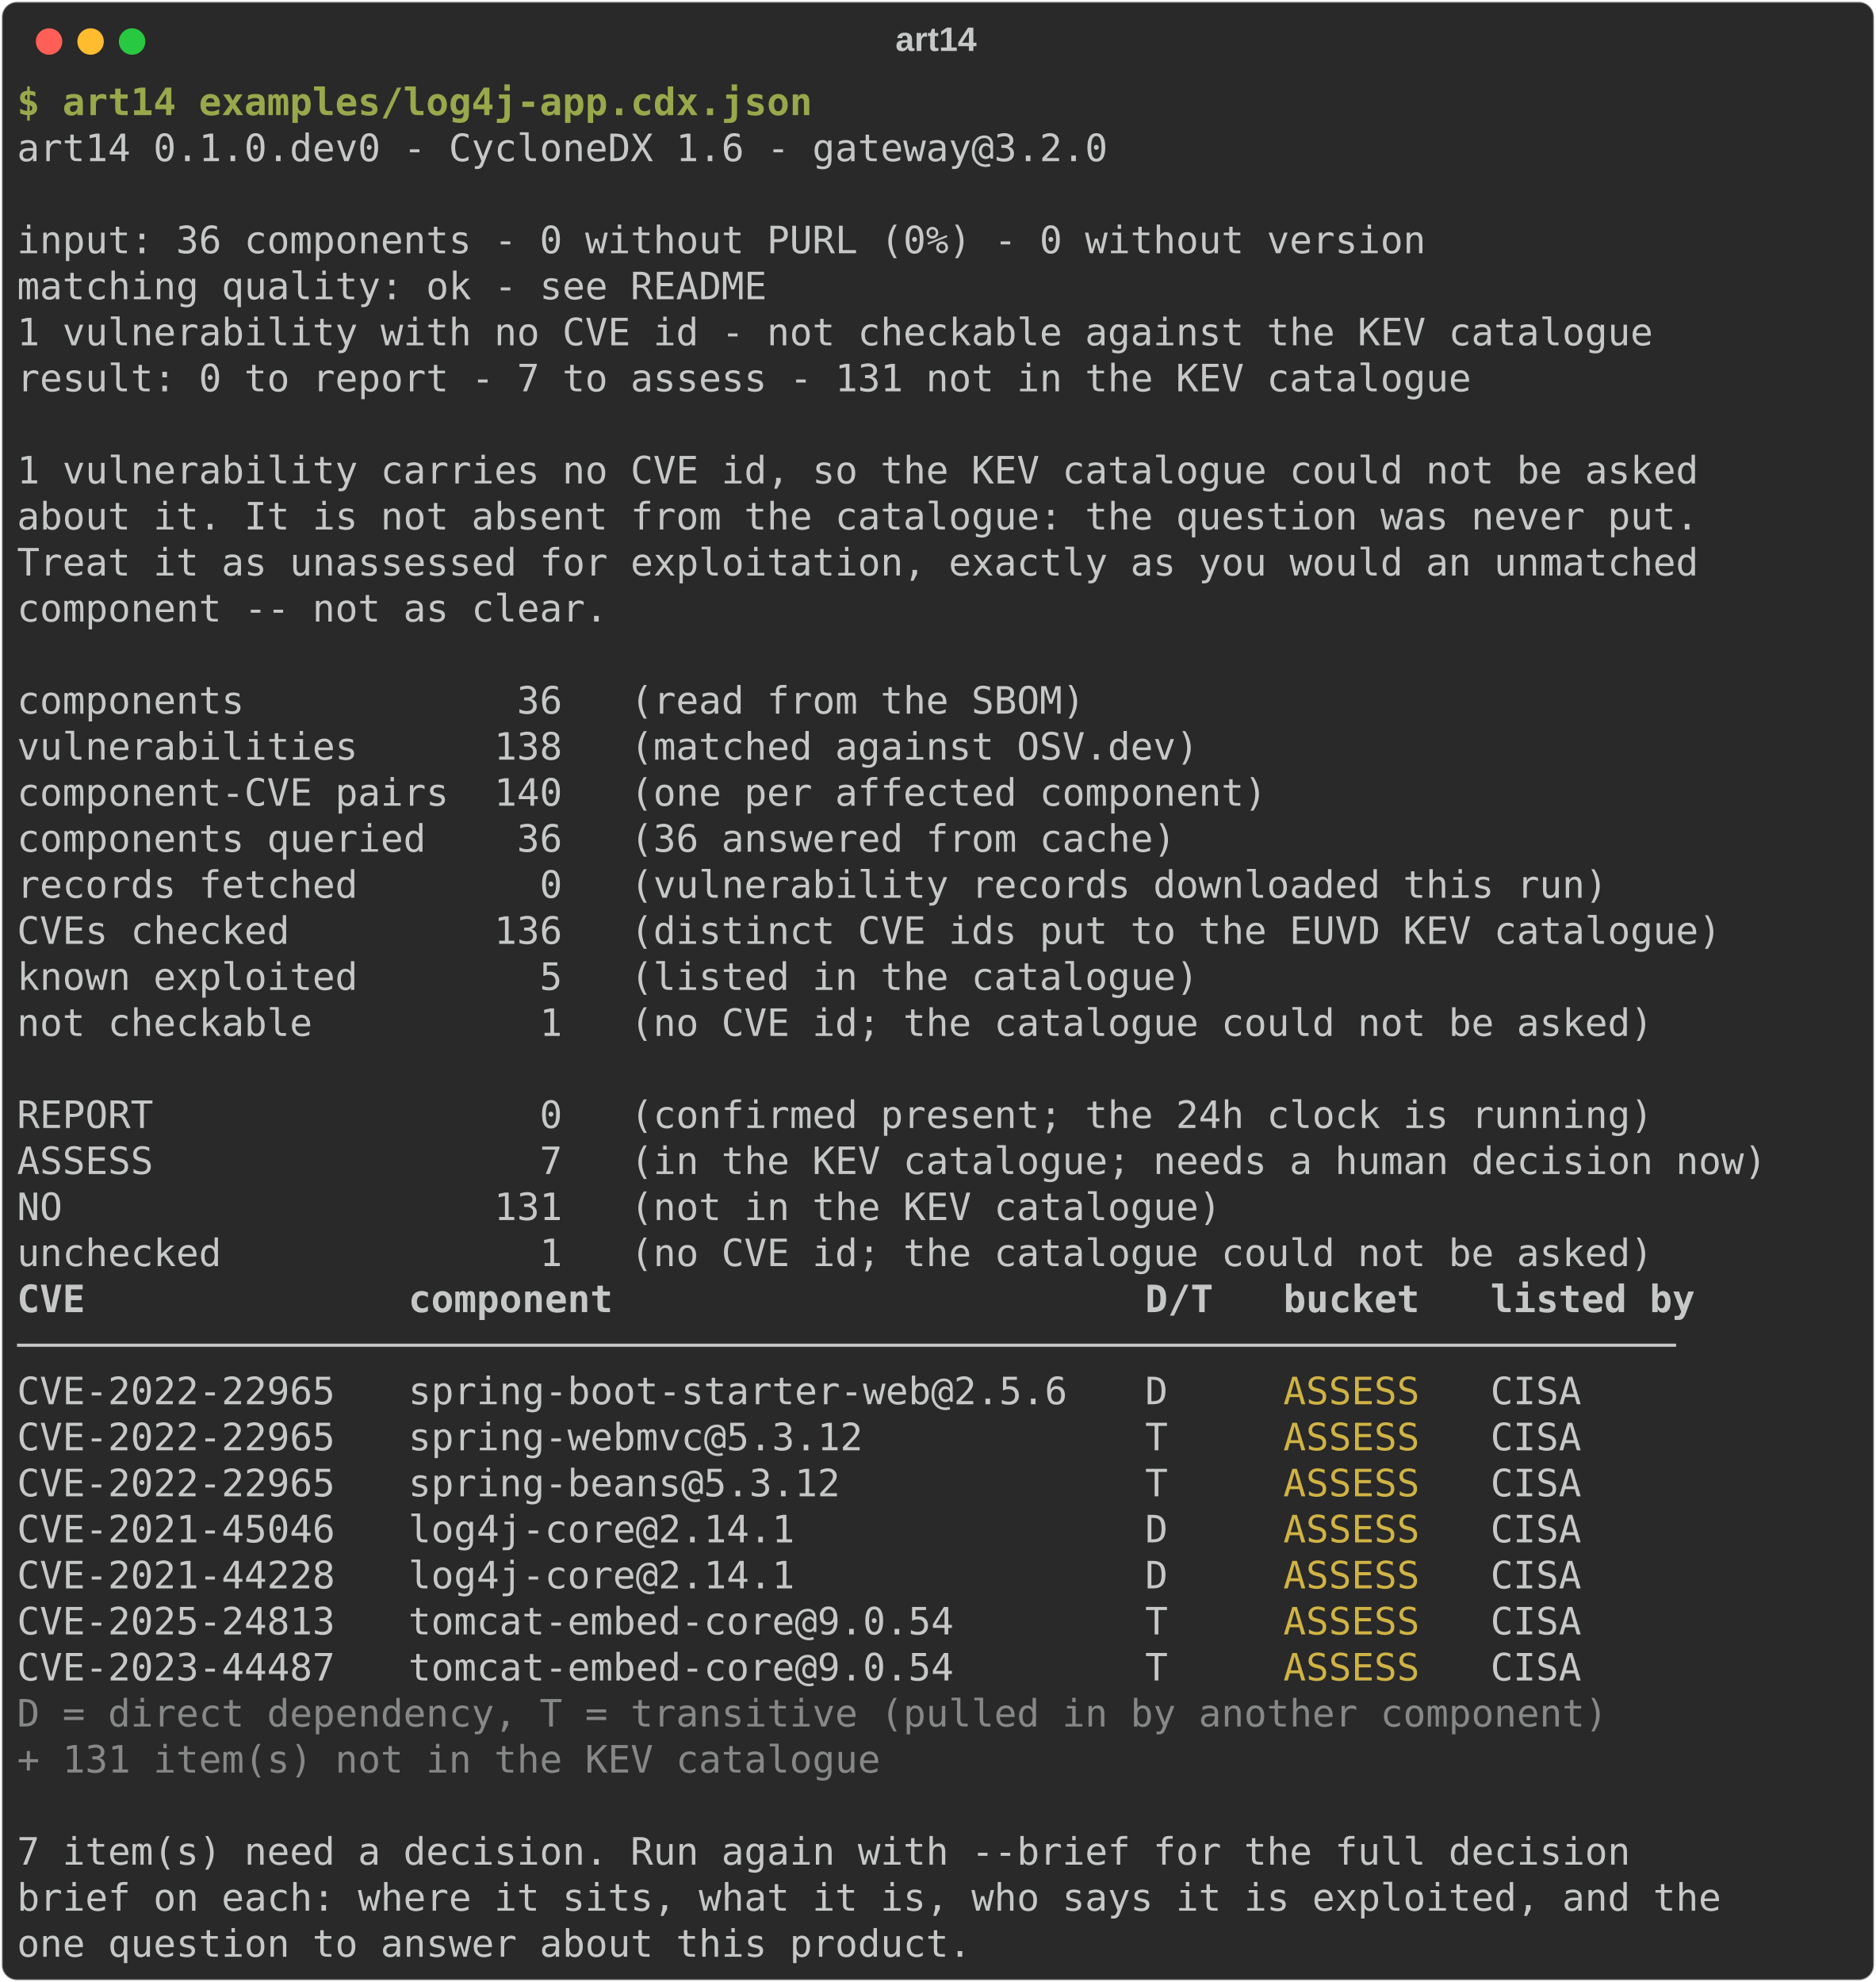
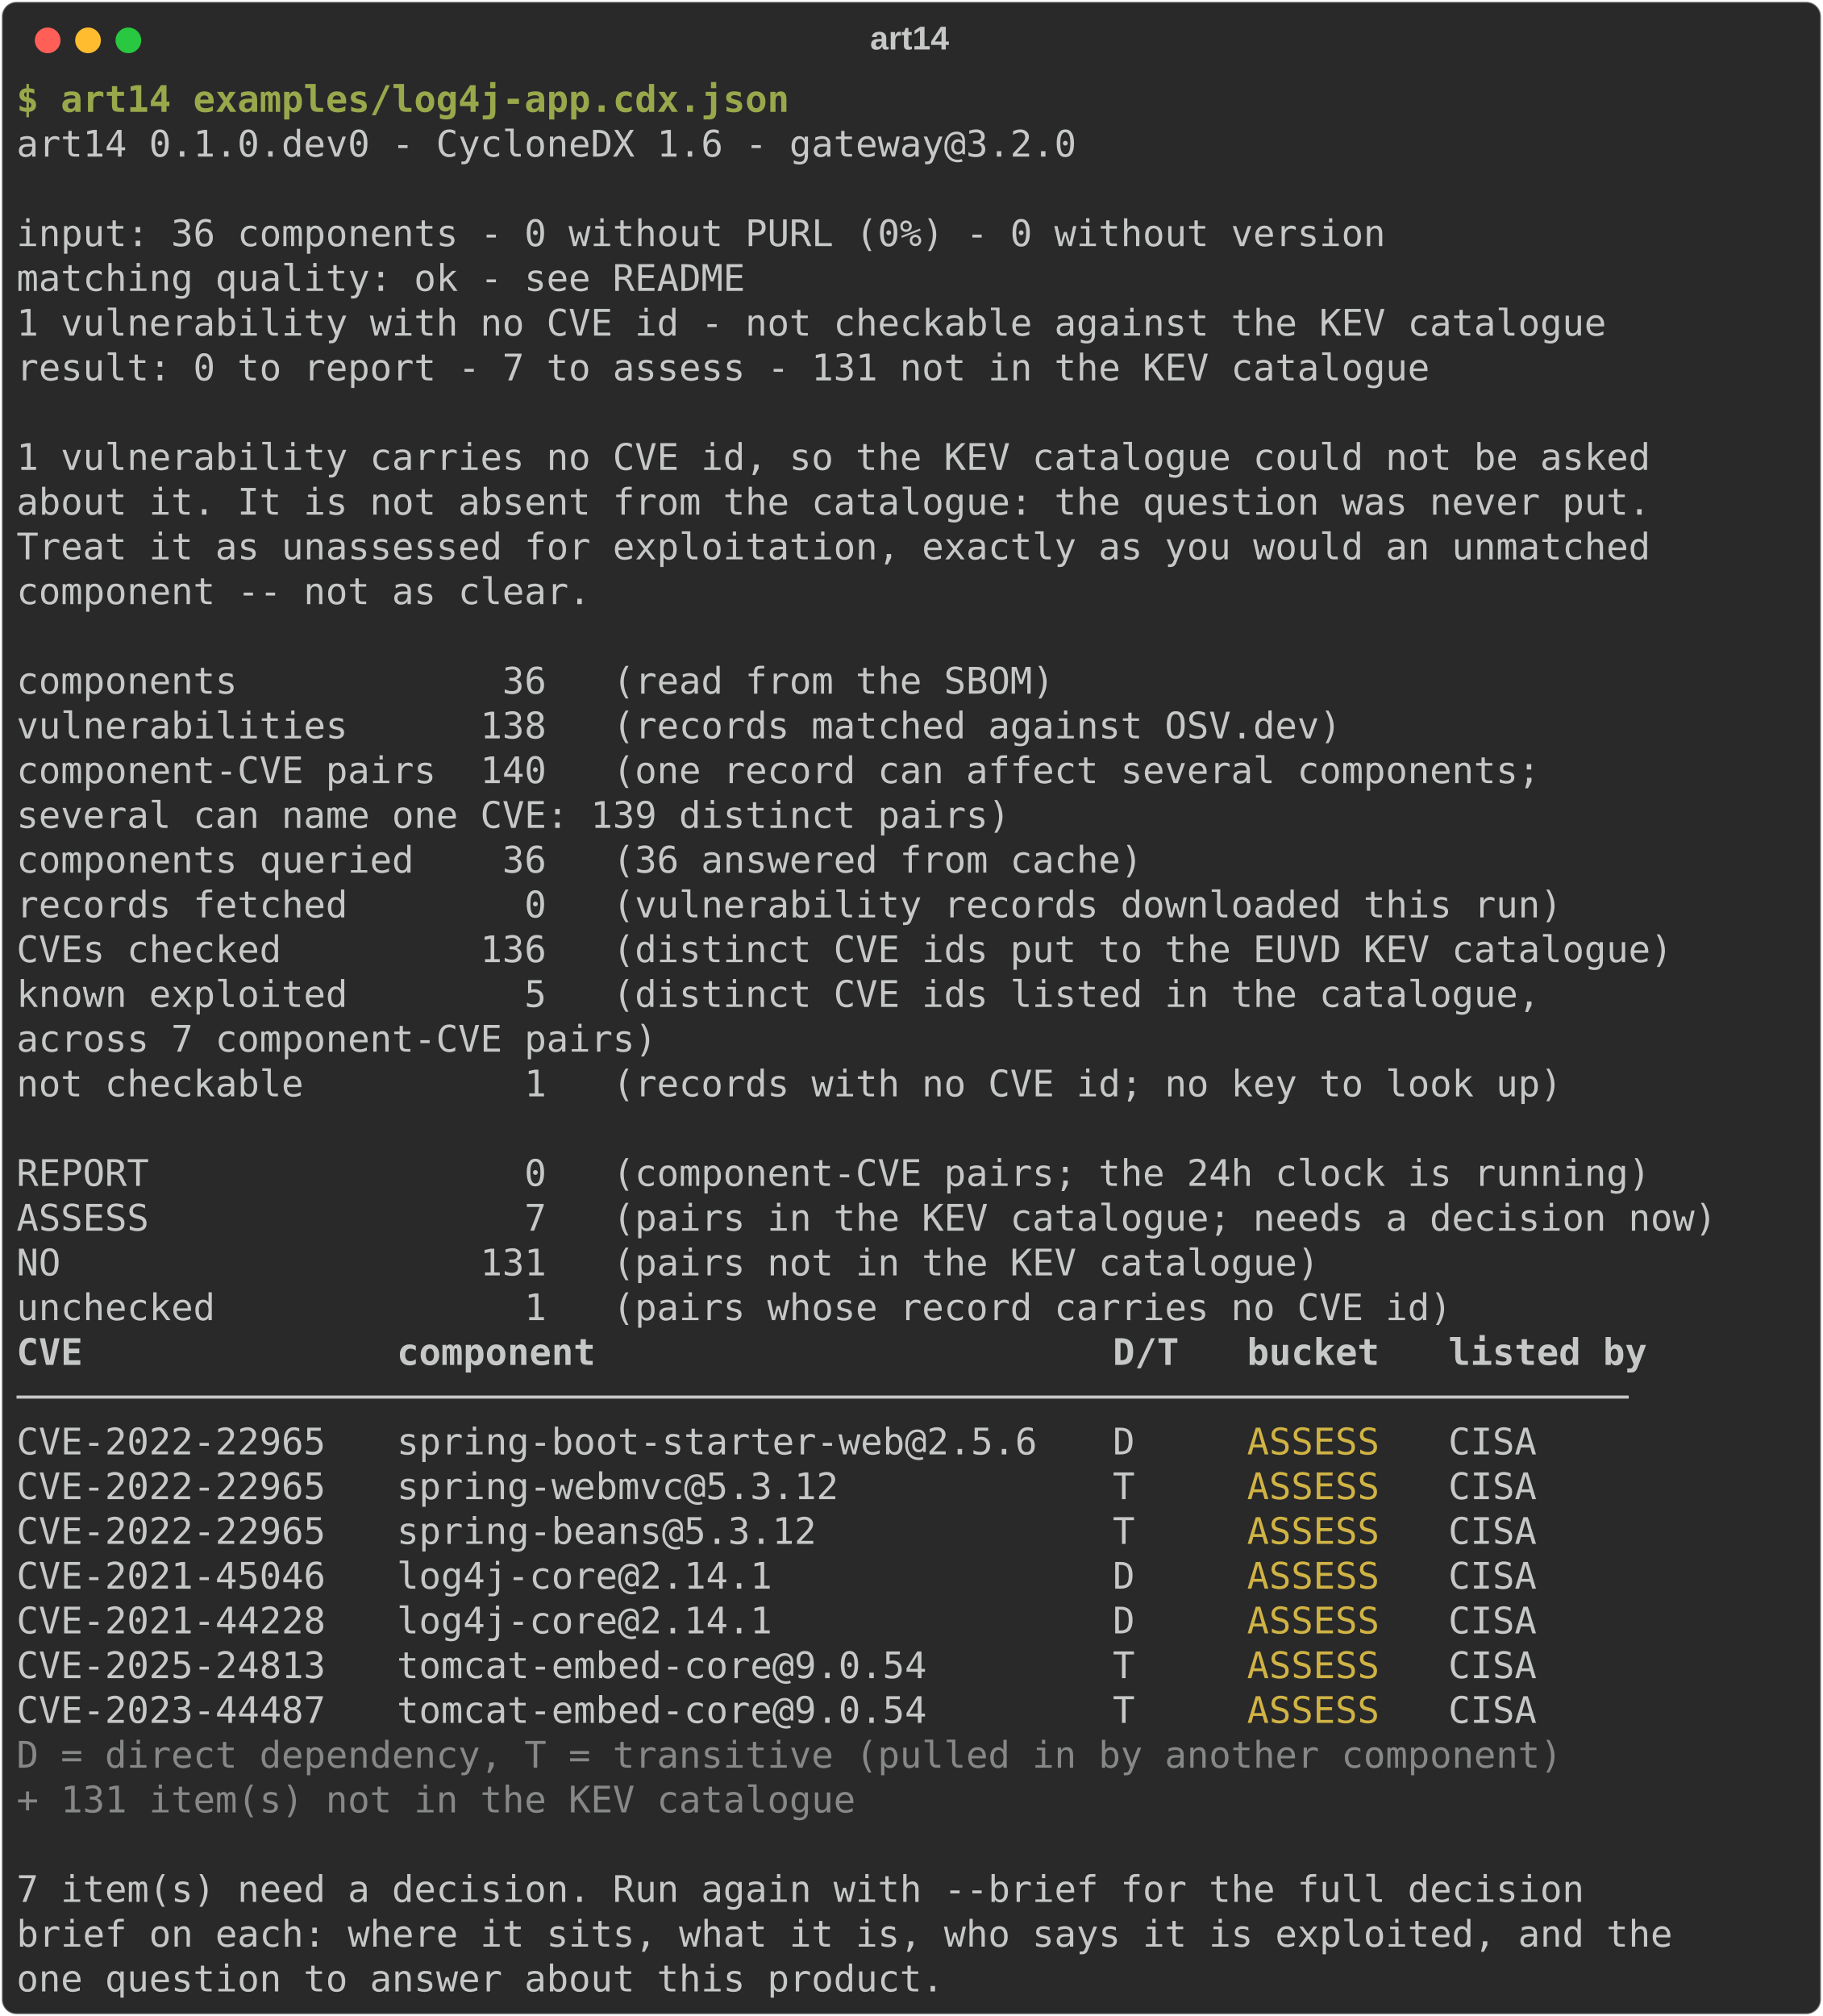
- <svg xmlns="http://www.w3.org/2000/svg" class="rich-terminal" viewBox="0 0 994 1050.4">
+ <svg xmlns="http://www.w3.org/2000/svg" class="rich-terminal" viewBox="0 0 994 1099.2">
  <style>
-     .terminal-2575763287-matrix {
+     .terminal-4343201-matrix {
        font-family: "Cascadia Mono", "DejaVu Sans Mono", "Liberation Mono", Menlo, Consolas, monospace;
        font-size: 20px;
        line-height: 24.4px;
    }

-     .terminal-2575763287-title {
+     .terminal-4343201-title {
        font-size: 18px;
        font-weight: bold;
        font-family: arial;
    }

-     .terminal-2575763287-r1 { fill: #98a84b;font-weight: bold }
- .terminal-2575763287-r2 { fill: #c5c8c6 }
- .terminal-2575763287-r3 { fill: #c5c8c6;font-weight: bold }
- .terminal-2575763287-r4 { fill: #d0b344 }
- .terminal-2575763287-r5 { fill: #868887 }
+     .terminal-4343201-r1 { fill: #98a84b;font-weight: bold }
+ .terminal-4343201-r2 { fill: #c5c8c6 }
+ .terminal-4343201-r3 { fill: #c5c8c6;font-weight: bold }
+ .terminal-4343201-r4 { fill: #d0b344 }
+ .terminal-4343201-r5 { fill: #868887 }
    </style>
  <defs>
-     <clipPath id="terminal-2575763287-clip-terminal">
-       <rect x="0" y="0" width="975.0" height="999.4" />
-     </clipPath>
-     <clipPath id="terminal-2575763287-line-0">
+     <clipPath id="terminal-4343201-clip-terminal">
+       <rect x="0" y="0" width="975.0" height="1048.2" />
+     </clipPath>
+     <clipPath id="terminal-4343201-line-0">
      <rect x="0" y="1.5" width="976" height="24.65" />
    </clipPath>
-     <clipPath id="terminal-2575763287-line-1">
+     <clipPath id="terminal-4343201-line-1">
      <rect x="0" y="25.9" width="976" height="24.65" />
    </clipPath>
-     <clipPath id="terminal-2575763287-line-2">
+     <clipPath id="terminal-4343201-line-2">
      <rect x="0" y="50.3" width="976" height="24.65" />
    </clipPath>
-     <clipPath id="terminal-2575763287-line-3">
+     <clipPath id="terminal-4343201-line-3">
      <rect x="0" y="74.7" width="976" height="24.65" />
    </clipPath>
-     <clipPath id="terminal-2575763287-line-4">
+     <clipPath id="terminal-4343201-line-4">
      <rect x="0" y="99.1" width="976" height="24.65" />
    </clipPath>
-     <clipPath id="terminal-2575763287-line-5">
+     <clipPath id="terminal-4343201-line-5">
      <rect x="0" y="123.5" width="976" height="24.65" />
    </clipPath>
-     <clipPath id="terminal-2575763287-line-6">
+     <clipPath id="terminal-4343201-line-6">
      <rect x="0" y="147.9" width="976" height="24.65" />
    </clipPath>
-     <clipPath id="terminal-2575763287-line-7">
+     <clipPath id="terminal-4343201-line-7">
      <rect x="0" y="172.3" width="976" height="24.65" />
    </clipPath>
-     <clipPath id="terminal-2575763287-line-8">
+     <clipPath id="terminal-4343201-line-8">
      <rect x="0" y="196.7" width="976" height="24.65" />
    </clipPath>
-     <clipPath id="terminal-2575763287-line-9">
+     <clipPath id="terminal-4343201-line-9">
      <rect x="0" y="221.1" width="976" height="24.65" />
    </clipPath>
-     <clipPath id="terminal-2575763287-line-10">
+     <clipPath id="terminal-4343201-line-10">
      <rect x="0" y="245.5" width="976" height="24.65" />
    </clipPath>
-     <clipPath id="terminal-2575763287-line-11">
+     <clipPath id="terminal-4343201-line-11">
      <rect x="0" y="269.9" width="976" height="24.65" />
    </clipPath>
-     <clipPath id="terminal-2575763287-line-12">
+     <clipPath id="terminal-4343201-line-12">
      <rect x="0" y="294.3" width="976" height="24.65" />
    </clipPath>
-     <clipPath id="terminal-2575763287-line-13">
+     <clipPath id="terminal-4343201-line-13">
      <rect x="0" y="318.7" width="976" height="24.65" />
    </clipPath>
-     <clipPath id="terminal-2575763287-line-14">
+     <clipPath id="terminal-4343201-line-14">
      <rect x="0" y="343.1" width="976" height="24.65" />
    </clipPath>
-     <clipPath id="terminal-2575763287-line-15">
+     <clipPath id="terminal-4343201-line-15">
      <rect x="0" y="367.5" width="976" height="24.65" />
    </clipPath>
-     <clipPath id="terminal-2575763287-line-16">
+     <clipPath id="terminal-4343201-line-16">
      <rect x="0" y="391.9" width="976" height="24.65" />
    </clipPath>
-     <clipPath id="terminal-2575763287-line-17">
+     <clipPath id="terminal-4343201-line-17">
      <rect x="0" y="416.3" width="976" height="24.65" />
    </clipPath>
-     <clipPath id="terminal-2575763287-line-18">
+     <clipPath id="terminal-4343201-line-18">
      <rect x="0" y="440.7" width="976" height="24.65" />
    </clipPath>
-     <clipPath id="terminal-2575763287-line-19">
+     <clipPath id="terminal-4343201-line-19">
      <rect x="0" y="465.1" width="976" height="24.65" />
    </clipPath>
-     <clipPath id="terminal-2575763287-line-20">
+     <clipPath id="terminal-4343201-line-20">
      <rect x="0" y="489.5" width="976" height="24.65" />
    </clipPath>
-     <clipPath id="terminal-2575763287-line-21">
+     <clipPath id="terminal-4343201-line-21">
      <rect x="0" y="513.9" width="976" height="24.65" />
    </clipPath>
-     <clipPath id="terminal-2575763287-line-22">
+     <clipPath id="terminal-4343201-line-22">
      <rect x="0" y="538.3" width="976" height="24.65" />
    </clipPath>
-     <clipPath id="terminal-2575763287-line-23">
+     <clipPath id="terminal-4343201-line-23">
      <rect x="0" y="562.7" width="976" height="24.65" />
    </clipPath>
-     <clipPath id="terminal-2575763287-line-24">
+     <clipPath id="terminal-4343201-line-24">
      <rect x="0" y="587.1" width="976" height="24.65" />
    </clipPath>
-     <clipPath id="terminal-2575763287-line-25">
+     <clipPath id="terminal-4343201-line-25">
      <rect x="0" y="611.5" width="976" height="24.65" />
    </clipPath>
-     <clipPath id="terminal-2575763287-line-26">
+     <clipPath id="terminal-4343201-line-26">
      <rect x="0" y="635.9" width="976" height="24.65" />
    </clipPath>
-     <clipPath id="terminal-2575763287-line-27">
+     <clipPath id="terminal-4343201-line-27">
      <rect x="0" y="660.3" width="976" height="24.65" />
    </clipPath>
-     <clipPath id="terminal-2575763287-line-28">
+     <clipPath id="terminal-4343201-line-28">
      <rect x="0" y="684.7" width="976" height="24.65" />
    </clipPath>
-     <clipPath id="terminal-2575763287-line-29">
+     <clipPath id="terminal-4343201-line-29">
      <rect x="0" y="709.1" width="976" height="24.65" />
    </clipPath>
-     <clipPath id="terminal-2575763287-line-30">
+     <clipPath id="terminal-4343201-line-30">
      <rect x="0" y="733.5" width="976" height="24.65" />
    </clipPath>
-     <clipPath id="terminal-2575763287-line-31">
+     <clipPath id="terminal-4343201-line-31">
      <rect x="0" y="757.9" width="976" height="24.65" />
    </clipPath>
-     <clipPath id="terminal-2575763287-line-32">
+     <clipPath id="terminal-4343201-line-32">
      <rect x="0" y="782.3" width="976" height="24.65" />
    </clipPath>
-     <clipPath id="terminal-2575763287-line-33">
+     <clipPath id="terminal-4343201-line-33">
      <rect x="0" y="806.7" width="976" height="24.65" />
    </clipPath>
-     <clipPath id="terminal-2575763287-line-34">
+     <clipPath id="terminal-4343201-line-34">
      <rect x="0" y="831.1" width="976" height="24.65" />
    </clipPath>
-     <clipPath id="terminal-2575763287-line-35">
+     <clipPath id="terminal-4343201-line-35">
      <rect x="0" y="855.5" width="976" height="24.65" />
    </clipPath>
-     <clipPath id="terminal-2575763287-line-36">
+     <clipPath id="terminal-4343201-line-36">
      <rect x="0" y="879.9" width="976" height="24.65" />
    </clipPath>
-     <clipPath id="terminal-2575763287-line-37">
+     <clipPath id="terminal-4343201-line-37">
      <rect x="0" y="904.3" width="976" height="24.65" />
    </clipPath>
-     <clipPath id="terminal-2575763287-line-38">
+     <clipPath id="terminal-4343201-line-38">
      <rect x="0" y="928.7" width="976" height="24.65" />
    </clipPath>
-     <clipPath id="terminal-2575763287-line-39">
+     <clipPath id="terminal-4343201-line-39">
      <rect x="0" y="953.1" width="976" height="24.65" />
    </clipPath>
+     <clipPath id="terminal-4343201-line-40">
+       <rect x="0" y="977.5" width="976" height="24.65" />
+     </clipPath>
+     <clipPath id="terminal-4343201-line-41">
+       <rect x="0" y="1001.9" width="976" height="24.65" />
+     </clipPath>
  </defs>
-   <rect fill="#292929" stroke="rgba(255,255,255,0.35)" stroke-width="1" x="1" y="1" width="992" height="1048.4" rx="8" />
-   <text class="terminal-2575763287-title" fill="#c5c8c6" text-anchor="middle" x="496" y="27">art14</text>
+   <rect fill="#292929" stroke="rgba(255,255,255,0.35)" stroke-width="1" x="1" y="1" width="992" height="1097.2" rx="8" />
+   <text class="terminal-4343201-title" fill="#c5c8c6" text-anchor="middle" x="496" y="27">art14</text>
  <g transform="translate(26,22)">
    <circle cx="0" cy="0" r="7" fill="#ff5f57" />
    <circle cx="22" cy="0" r="7" fill="#febc2e" />
    <circle cx="44" cy="0" r="7" fill="#28c840" />
  </g>
-   <g transform="translate(9, 41)" clip-path="url(#terminal-2575763287-clip-terminal)">
-     <g class="terminal-2575763287-matrix">
-       <text class="terminal-2575763287-r1" x="0" y="20" textLength="427" clip-path="url(#terminal-2575763287-line-0)">$ art14 examples/log4j-app.cdx.json</text>
-       <text class="terminal-2575763287-r2" x="976" y="20" textLength="12.2" clip-path="url(#terminal-2575763287-line-0)">
- </text>
-       <text class="terminal-2575763287-r2" x="0" y="44.4" textLength="585.6" clip-path="url(#terminal-2575763287-line-1)">art14 0.1.0.dev0 - CycloneDX 1.6 - gateway@3.2.0</text>
-       <text class="terminal-2575763287-r2" x="976" y="44.4" textLength="12.2" clip-path="url(#terminal-2575763287-line-1)">
- </text>
-       <text class="terminal-2575763287-r2" x="976" y="68.8" textLength="12.2" clip-path="url(#terminal-2575763287-line-2)">
- </text>
-       <text class="terminal-2575763287-r2" x="0" y="93.2" textLength="756.4" clip-path="url(#terminal-2575763287-line-3)">input: 36 components - 0 without PURL (0%) - 0 without version</text>
-       <text class="terminal-2575763287-r2" x="976" y="93.2" textLength="12.2" clip-path="url(#terminal-2575763287-line-3)">
- </text>
-       <text class="terminal-2575763287-r2" x="0" y="117.6" textLength="488" clip-path="url(#terminal-2575763287-line-4)">       matching quality: ok - see README</text>
-       <text class="terminal-2575763287-r2" x="976" y="117.6" textLength="12.2" clip-path="url(#terminal-2575763287-line-4)">
- </text>
-       <text class="terminal-2575763287-r2" x="0" y="142" textLength="963.8" clip-path="url(#terminal-2575763287-line-5)">       1 vulnerability with no CVE id - not checkable against the KEV catalogue</text>
-       <text class="terminal-2575763287-r2" x="976" y="142" textLength="12.2" clip-path="url(#terminal-2575763287-line-5)">
- </text>
-       <text class="terminal-2575763287-r2" x="0" y="166.4" textLength="780.8" clip-path="url(#terminal-2575763287-line-6)">result: 0 to report - 7 to assess - 131 not in the KEV catalogue</text>
-       <text class="terminal-2575763287-r2" x="976" y="166.4" textLength="12.2" clip-path="url(#terminal-2575763287-line-6)">
- </text>
-       <text class="terminal-2575763287-r2" x="976" y="190.8" textLength="12.2" clip-path="url(#terminal-2575763287-line-7)">
- </text>
-       <text class="terminal-2575763287-r2" x="0" y="215.2" textLength="902.8" clip-path="url(#terminal-2575763287-line-8)">1 vulnerability carries no CVE id, so the KEV catalogue could not be asked</text>
-       <text class="terminal-2575763287-r2" x="976" y="215.2" textLength="12.2" clip-path="url(#terminal-2575763287-line-8)">
- </text>
-       <text class="terminal-2575763287-r2" x="0" y="239.6" textLength="902.8" clip-path="url(#terminal-2575763287-line-9)">about it. It is not absent from the catalogue: the question was never put.</text>
-       <text class="terminal-2575763287-r2" x="976" y="239.6" textLength="12.2" clip-path="url(#terminal-2575763287-line-9)">
- </text>
-       <text class="terminal-2575763287-r2" x="0" y="264" textLength="902.8" clip-path="url(#terminal-2575763287-line-10)">Treat it as unassessed for exploitation, exactly as you would an unmatched</text>
-       <text class="terminal-2575763287-r2" x="976" y="264" textLength="12.2" clip-path="url(#terminal-2575763287-line-10)">
- </text>
-       <text class="terminal-2575763287-r2" x="0" y="288.4" textLength="317.2" clip-path="url(#terminal-2575763287-line-11)">component -- not as clear.</text>
-       <text class="terminal-2575763287-r2" x="976" y="288.4" textLength="12.2" clip-path="url(#terminal-2575763287-line-11)">
- </text>
-       <text class="terminal-2575763287-r2" x="976" y="312.8" textLength="12.2" clip-path="url(#terminal-2575763287-line-12)">
- </text>
-       <text class="terminal-2575763287-r2" x="0" y="337.2" textLength="597.8" clip-path="url(#terminal-2575763287-line-13)">  components            36   (read from the SBOM)</text>
-       <text class="terminal-2575763287-r2" x="976" y="337.2" textLength="12.2" clip-path="url(#terminal-2575763287-line-13)">
- </text>
-       <text class="terminal-2575763287-r2" x="0" y="361.6" textLength="658.8" clip-path="url(#terminal-2575763287-line-14)">  vulnerabilities      138   (matched against OSV.dev)</text>
-       <text class="terminal-2575763287-r2" x="976" y="361.6" textLength="12.2" clip-path="url(#terminal-2575763287-line-14)">
- </text>
-       <text class="terminal-2575763287-r2" x="0" y="386" textLength="695.4" clip-path="url(#terminal-2575763287-line-15)">  component-CVE pairs  140   (one per affected component)</text>
-       <text class="terminal-2575763287-r2" x="976" y="386" textLength="12.2" clip-path="url(#terminal-2575763287-line-15)">
- </text>
-       <text class="terminal-2575763287-r2" x="0" y="410.4" textLength="646.6" clip-path="url(#terminal-2575763287-line-16)">  components queried    36   (36 answered from cache)</text>
-       <text class="terminal-2575763287-r2" x="976" y="410.4" textLength="12.2" clip-path="url(#terminal-2575763287-line-16)">
- </text>
-       <text class="terminal-2575763287-r2" x="0" y="434.8" textLength="878.4" clip-path="url(#terminal-2575763287-line-17)">  records fetched        0   (vulnerability records downloaded this run)</text>
-       <text class="terminal-2575763287-r2" x="976" y="434.8" textLength="12.2" clip-path="url(#terminal-2575763287-line-17)">
- </text>
-       <text class="terminal-2575763287-r2" x="0" y="459.2" textLength="939.4" clip-path="url(#terminal-2575763287-line-18)">  CVEs checked         136   (distinct CVE ids put to the EUVD KEV catalogue)</text>
-       <text class="terminal-2575763287-r2" x="976" y="459.2" textLength="12.2" clip-path="url(#terminal-2575763287-line-18)">
- </text>
-       <text class="terminal-2575763287-r2" x="0" y="483.6" textLength="658.8" clip-path="url(#terminal-2575763287-line-19)">  known exploited        5   (listed in the catalogue)</text>
-       <text class="terminal-2575763287-r2" x="976" y="483.6" textLength="12.2" clip-path="url(#terminal-2575763287-line-19)">
- </text>
-       <text class="terminal-2575763287-r2" x="0" y="508" textLength="902.8" clip-path="url(#terminal-2575763287-line-20)">  not checkable          1   (no CVE id; the catalogue could not be asked)</text>
-       <text class="terminal-2575763287-r2" x="976" y="508" textLength="12.2" clip-path="url(#terminal-2575763287-line-20)">
- </text>
-       <text class="terminal-2575763287-r2" x="976" y="532.4" textLength="12.2" clip-path="url(#terminal-2575763287-line-21)">
- </text>
-       <text class="terminal-2575763287-r2" x="0" y="556.8" textLength="902.8" clip-path="url(#terminal-2575763287-line-22)">  REPORT                 0   (confirmed present; the 24h clock is running)</text>
-       <text class="terminal-2575763287-r2" x="976" y="556.8" textLength="12.2" clip-path="url(#terminal-2575763287-line-22)">
- </text>
-       <text class="terminal-2575763287-r2" x="0" y="581.2" textLength="963.8" clip-path="url(#terminal-2575763287-line-23)">  ASSESS                 7   (in the KEV catalogue; needs a human decision now)</text>
-       <text class="terminal-2575763287-r2" x="976" y="581.2" textLength="12.2" clip-path="url(#terminal-2575763287-line-23)">
- </text>
-       <text class="terminal-2575763287-r2" x="0" y="605.6" textLength="671" clip-path="url(#terminal-2575763287-line-24)">  NO                   131   (not in the KEV catalogue)</text>
-       <text class="terminal-2575763287-r2" x="976" y="605.6" textLength="12.2" clip-path="url(#terminal-2575763287-line-24)">
- </text>
-       <text class="terminal-2575763287-r2" x="0" y="630" textLength="902.8" clip-path="url(#terminal-2575763287-line-25)">  unchecked              1   (no CVE id; the catalogue could not be asked)</text>
-       <text class="terminal-2575763287-r2" x="976" y="630" textLength="12.2" clip-path="url(#terminal-2575763287-line-25)">
- </text>
-       <text class="terminal-2575763287-r3" x="0" y="654.4" textLength="170.8" clip-path="url(#terminal-2575763287-line-26)">CVE           </text>
-       <text class="terminal-2575763287-r3" x="207.4" y="654.4" textLength="353.8" clip-path="url(#terminal-2575763287-line-26)">component                    </text>
-       <text class="terminal-2575763287-r3" x="597.8" y="654.4" textLength="36.6" clip-path="url(#terminal-2575763287-line-26)">D/T</text>
-       <text class="terminal-2575763287-r3" x="671" y="654.4" textLength="73.2" clip-path="url(#terminal-2575763287-line-26)">bucket</text>
-       <text class="terminal-2575763287-r3" x="780.8" y="654.4" textLength="109.8" clip-path="url(#terminal-2575763287-line-26)">listed by</text>
-       <text class="terminal-2575763287-r2" x="976" y="654.4" textLength="12.2" clip-path="url(#terminal-2575763287-line-26)">
- </text>
-       <text class="terminal-2575763287-r2" x="0" y="678.8" textLength="890.6" clip-path="url(#terminal-2575763287-line-27)">─────────────────────────────────────────────────────────────────────────</text>
-       <text class="terminal-2575763287-r2" x="976" y="678.8" textLength="12.2" clip-path="url(#terminal-2575763287-line-27)">
- </text>
-       <text class="terminal-2575763287-r2" x="0" y="703.2" textLength="170.8" clip-path="url(#terminal-2575763287-line-28)">CVE-2022-22965</text>
-       <text class="terminal-2575763287-r2" x="207.4" y="703.2" textLength="353.8" clip-path="url(#terminal-2575763287-line-28)">spring-boot-starter-web@2.5.6</text>
-       <text class="terminal-2575763287-r2" x="597.8" y="703.2" textLength="36.6" clip-path="url(#terminal-2575763287-line-28)">D  </text>
-       <text class="terminal-2575763287-r4" x="671" y="703.2" textLength="73.2" clip-path="url(#terminal-2575763287-line-28)">ASSESS</text>
-       <text class="terminal-2575763287-r2" x="780.8" y="703.2" textLength="109.8" clip-path="url(#terminal-2575763287-line-28)">     CISA</text>
-       <text class="terminal-2575763287-r2" x="976" y="703.2" textLength="12.2" clip-path="url(#terminal-2575763287-line-28)">
- </text>
-       <text class="terminal-2575763287-r2" x="0" y="727.6" textLength="170.8" clip-path="url(#terminal-2575763287-line-29)">CVE-2022-22965</text>
-       <text class="terminal-2575763287-r2" x="207.4" y="727.6" textLength="353.8" clip-path="url(#terminal-2575763287-line-29)">spring-webmvc@5.3.12         </text>
-       <text class="terminal-2575763287-r2" x="597.8" y="727.6" textLength="36.6" clip-path="url(#terminal-2575763287-line-29)">T  </text>
-       <text class="terminal-2575763287-r4" x="671" y="727.6" textLength="73.2" clip-path="url(#terminal-2575763287-line-29)">ASSESS</text>
-       <text class="terminal-2575763287-r2" x="780.8" y="727.6" textLength="109.8" clip-path="url(#terminal-2575763287-line-29)">     CISA</text>
-       <text class="terminal-2575763287-r2" x="976" y="727.6" textLength="12.2" clip-path="url(#terminal-2575763287-line-29)">
- </text>
-       <text class="terminal-2575763287-r2" x="0" y="752" textLength="170.8" clip-path="url(#terminal-2575763287-line-30)">CVE-2022-22965</text>
-       <text class="terminal-2575763287-r2" x="207.4" y="752" textLength="353.8" clip-path="url(#terminal-2575763287-line-30)">spring-beans@5.3.12          </text>
-       <text class="terminal-2575763287-r2" x="597.8" y="752" textLength="36.6" clip-path="url(#terminal-2575763287-line-30)">T  </text>
-       <text class="terminal-2575763287-r4" x="671" y="752" textLength="73.2" clip-path="url(#terminal-2575763287-line-30)">ASSESS</text>
-       <text class="terminal-2575763287-r2" x="780.8" y="752" textLength="109.8" clip-path="url(#terminal-2575763287-line-30)">     CISA</text>
-       <text class="terminal-2575763287-r2" x="976" y="752" textLength="12.2" clip-path="url(#terminal-2575763287-line-30)">
- </text>
-       <text class="terminal-2575763287-r2" x="0" y="776.4" textLength="170.8" clip-path="url(#terminal-2575763287-line-31)">CVE-2021-45046</text>
-       <text class="terminal-2575763287-r2" x="207.4" y="776.4" textLength="353.8" clip-path="url(#terminal-2575763287-line-31)">log4j-core@2.14.1            </text>
-       <text class="terminal-2575763287-r2" x="597.8" y="776.4" textLength="36.6" clip-path="url(#terminal-2575763287-line-31)">D  </text>
-       <text class="terminal-2575763287-r4" x="671" y="776.4" textLength="73.2" clip-path="url(#terminal-2575763287-line-31)">ASSESS</text>
-       <text class="terminal-2575763287-r2" x="780.8" y="776.4" textLength="109.8" clip-path="url(#terminal-2575763287-line-31)">     CISA</text>
-       <text class="terminal-2575763287-r2" x="976" y="776.4" textLength="12.2" clip-path="url(#terminal-2575763287-line-31)">
- </text>
-       <text class="terminal-2575763287-r2" x="0" y="800.8" textLength="170.8" clip-path="url(#terminal-2575763287-line-32)">CVE-2021-44228</text>
-       <text class="terminal-2575763287-r2" x="207.4" y="800.8" textLength="353.8" clip-path="url(#terminal-2575763287-line-32)">log4j-core@2.14.1            </text>
-       <text class="terminal-2575763287-r2" x="597.8" y="800.8" textLength="36.6" clip-path="url(#terminal-2575763287-line-32)">D  </text>
-       <text class="terminal-2575763287-r4" x="671" y="800.8" textLength="73.2" clip-path="url(#terminal-2575763287-line-32)">ASSESS</text>
-       <text class="terminal-2575763287-r2" x="780.8" y="800.8" textLength="109.8" clip-path="url(#terminal-2575763287-line-32)">     CISA</text>
-       <text class="terminal-2575763287-r2" x="976" y="800.8" textLength="12.2" clip-path="url(#terminal-2575763287-line-32)">
- </text>
-       <text class="terminal-2575763287-r2" x="0" y="825.2" textLength="170.8" clip-path="url(#terminal-2575763287-line-33)">CVE-2025-24813</text>
-       <text class="terminal-2575763287-r2" x="207.4" y="825.2" textLength="353.8" clip-path="url(#terminal-2575763287-line-33)">tomcat-embed-core@9.0.54     </text>
-       <text class="terminal-2575763287-r2" x="597.8" y="825.2" textLength="36.6" clip-path="url(#terminal-2575763287-line-33)">T  </text>
-       <text class="terminal-2575763287-r4" x="671" y="825.2" textLength="73.2" clip-path="url(#terminal-2575763287-line-33)">ASSESS</text>
-       <text class="terminal-2575763287-r2" x="780.8" y="825.2" textLength="109.8" clip-path="url(#terminal-2575763287-line-33)">     CISA</text>
-       <text class="terminal-2575763287-r2" x="976" y="825.2" textLength="12.2" clip-path="url(#terminal-2575763287-line-33)">
- </text>
-       <text class="terminal-2575763287-r2" x="0" y="849.6" textLength="170.8" clip-path="url(#terminal-2575763287-line-34)">CVE-2023-44487</text>
-       <text class="terminal-2575763287-r2" x="207.4" y="849.6" textLength="353.8" clip-path="url(#terminal-2575763287-line-34)">tomcat-embed-core@9.0.54     </text>
-       <text class="terminal-2575763287-r2" x="597.8" y="849.6" textLength="36.6" clip-path="url(#terminal-2575763287-line-34)">T  </text>
-       <text class="terminal-2575763287-r4" x="671" y="849.6" textLength="73.2" clip-path="url(#terminal-2575763287-line-34)">ASSESS</text>
-       <text class="terminal-2575763287-r2" x="780.8" y="849.6" textLength="109.8" clip-path="url(#terminal-2575763287-line-34)">     CISA</text>
-       <text class="terminal-2575763287-r2" x="976" y="849.6" textLength="12.2" clip-path="url(#terminal-2575763287-line-34)">
- </text>
-       <text class="terminal-2575763287-r5" x="0" y="874" textLength="854" clip-path="url(#terminal-2575763287-line-35)">D = direct dependency, T = transitive (pulled in by another component)</text>
-       <text class="terminal-2575763287-r2" x="976" y="874" textLength="12.2" clip-path="url(#terminal-2575763287-line-35)">
- </text>
-       <text class="terminal-2575763287-r5" x="0" y="898.4" textLength="463.6" clip-path="url(#terminal-2575763287-line-36)">+ 131 item(s) not in the KEV catalogue</text>
-       <text class="terminal-2575763287-r2" x="976" y="898.4" textLength="12.2" clip-path="url(#terminal-2575763287-line-36)">
- </text>
-       <text class="terminal-2575763287-r2" x="976" y="922.8" textLength="12.2" clip-path="url(#terminal-2575763287-line-37)">
- </text>
-       <text class="terminal-2575763287-r2" x="0" y="947.2" textLength="866.2" clip-path="url(#terminal-2575763287-line-38)">7 item(s) need a decision. Run again with --brief for the full decision</text>
-       <text class="terminal-2575763287-r2" x="976" y="947.2" textLength="12.2" clip-path="url(#terminal-2575763287-line-38)">
- </text>
-       <text class="terminal-2575763287-r2" x="0" y="971.6" textLength="915" clip-path="url(#terminal-2575763287-line-39)">brief on each: where it sits, what it is, who says it is exploited, and the</text>
-       <text class="terminal-2575763287-r2" x="976" y="971.6" textLength="12.2" clip-path="url(#terminal-2575763287-line-39)">
- </text>
-       <text class="terminal-2575763287-r2" x="0" y="996" textLength="512.4" clip-path="url(#terminal-2575763287-line-40)">one question to answer about this product.</text>
-       <text class="terminal-2575763287-r2" x="976" y="996" textLength="12.2" clip-path="url(#terminal-2575763287-line-40)">
+   <g transform="translate(9, 41)" clip-path="url(#terminal-4343201-clip-terminal)">
+     <g class="terminal-4343201-matrix">
+       <text class="terminal-4343201-r1" x="0" y="20" textLength="427" clip-path="url(#terminal-4343201-line-0)">$ art14 examples/log4j-app.cdx.json</text>
+       <text class="terminal-4343201-r2" x="976" y="20" textLength="12.2" clip-path="url(#terminal-4343201-line-0)">
+ </text>
+       <text class="terminal-4343201-r2" x="0" y="44.4" textLength="585.6" clip-path="url(#terminal-4343201-line-1)">art14 0.1.0.dev0 - CycloneDX 1.6 - gateway@3.2.0</text>
+       <text class="terminal-4343201-r2" x="976" y="44.4" textLength="12.2" clip-path="url(#terminal-4343201-line-1)">
+ </text>
+       <text class="terminal-4343201-r2" x="976" y="68.8" textLength="12.2" clip-path="url(#terminal-4343201-line-2)">
+ </text>
+       <text class="terminal-4343201-r2" x="0" y="93.2" textLength="756.4" clip-path="url(#terminal-4343201-line-3)">input: 36 components - 0 without PURL (0%) - 0 without version</text>
+       <text class="terminal-4343201-r2" x="976" y="93.2" textLength="12.2" clip-path="url(#terminal-4343201-line-3)">
+ </text>
+       <text class="terminal-4343201-r2" x="0" y="117.6" textLength="488" clip-path="url(#terminal-4343201-line-4)">       matching quality: ok - see README</text>
+       <text class="terminal-4343201-r2" x="976" y="117.6" textLength="12.2" clip-path="url(#terminal-4343201-line-4)">
+ </text>
+       <text class="terminal-4343201-r2" x="0" y="142" textLength="963.8" clip-path="url(#terminal-4343201-line-5)">       1 vulnerability with no CVE id - not checkable against the KEV catalogue</text>
+       <text class="terminal-4343201-r2" x="976" y="142" textLength="12.2" clip-path="url(#terminal-4343201-line-5)">
+ </text>
+       <text class="terminal-4343201-r2" x="0" y="166.4" textLength="780.8" clip-path="url(#terminal-4343201-line-6)">result: 0 to report - 7 to assess - 131 not in the KEV catalogue</text>
+       <text class="terminal-4343201-r2" x="976" y="166.4" textLength="12.2" clip-path="url(#terminal-4343201-line-6)">
+ </text>
+       <text class="terminal-4343201-r2" x="976" y="190.8" textLength="12.2" clip-path="url(#terminal-4343201-line-7)">
+ </text>
+       <text class="terminal-4343201-r2" x="0" y="215.2" textLength="902.8" clip-path="url(#terminal-4343201-line-8)">1 vulnerability carries no CVE id, so the KEV catalogue could not be asked</text>
+       <text class="terminal-4343201-r2" x="976" y="215.2" textLength="12.2" clip-path="url(#terminal-4343201-line-8)">
+ </text>
+       <text class="terminal-4343201-r2" x="0" y="239.6" textLength="902.8" clip-path="url(#terminal-4343201-line-9)">about it. It is not absent from the catalogue: the question was never put.</text>
+       <text class="terminal-4343201-r2" x="976" y="239.6" textLength="12.2" clip-path="url(#terminal-4343201-line-9)">
+ </text>
+       <text class="terminal-4343201-r2" x="0" y="264" textLength="902.8" clip-path="url(#terminal-4343201-line-10)">Treat it as unassessed for exploitation, exactly as you would an unmatched</text>
+       <text class="terminal-4343201-r2" x="976" y="264" textLength="12.2" clip-path="url(#terminal-4343201-line-10)">
+ </text>
+       <text class="terminal-4343201-r2" x="0" y="288.4" textLength="317.2" clip-path="url(#terminal-4343201-line-11)">component -- not as clear.</text>
+       <text class="terminal-4343201-r2" x="976" y="288.4" textLength="12.2" clip-path="url(#terminal-4343201-line-11)">
+ </text>
+       <text class="terminal-4343201-r2" x="976" y="312.8" textLength="12.2" clip-path="url(#terminal-4343201-line-12)">
+ </text>
+       <text class="terminal-4343201-r2" x="0" y="337.2" textLength="597.8" clip-path="url(#terminal-4343201-line-13)">  components            36   (read from the SBOM)</text>
+       <text class="terminal-4343201-r2" x="976" y="337.2" textLength="12.2" clip-path="url(#terminal-4343201-line-13)">
+ </text>
+       <text class="terminal-4343201-r2" x="0" y="361.6" textLength="756.4" clip-path="url(#terminal-4343201-line-14)">  vulnerabilities      138   (records matched against OSV.dev)</text>
+       <text class="terminal-4343201-r2" x="976" y="361.6" textLength="12.2" clip-path="url(#terminal-4343201-line-14)">
+ </text>
+       <text class="terminal-4343201-r2" x="0" y="386" textLength="866.2" clip-path="url(#terminal-4343201-line-15)">  component-CVE pairs  140   (one record can affect several components;</text>
+       <text class="terminal-4343201-r2" x="976" y="386" textLength="12.2" clip-path="url(#terminal-4343201-line-15)">
+ </text>
+       <text class="terminal-4343201-r2" x="0" y="410.4" textLength="902.8" clip-path="url(#terminal-4343201-line-16)">                             several can name one CVE: 139 distinct pairs)</text>
+       <text class="terminal-4343201-r2" x="976" y="410.4" textLength="12.2" clip-path="url(#terminal-4343201-line-16)">
+ </text>
+       <text class="terminal-4343201-r2" x="0" y="434.8" textLength="646.6" clip-path="url(#terminal-4343201-line-17)">  components queried    36   (36 answered from cache)</text>
+       <text class="terminal-4343201-r2" x="976" y="434.8" textLength="12.2" clip-path="url(#terminal-4343201-line-17)">
+ </text>
+       <text class="terminal-4343201-r2" x="0" y="459.2" textLength="878.4" clip-path="url(#terminal-4343201-line-18)">  records fetched        0   (vulnerability records downloaded this run)</text>
+       <text class="terminal-4343201-r2" x="976" y="459.2" textLength="12.2" clip-path="url(#terminal-4343201-line-18)">
+ </text>
+       <text class="terminal-4343201-r2" x="0" y="483.6" textLength="939.4" clip-path="url(#terminal-4343201-line-19)">  CVEs checked         136   (distinct CVE ids put to the EUVD KEV catalogue)</text>
+       <text class="terminal-4343201-r2" x="976" y="483.6" textLength="12.2" clip-path="url(#terminal-4343201-line-19)">
+ </text>
+       <text class="terminal-4343201-r2" x="0" y="508" textLength="866.2" clip-path="url(#terminal-4343201-line-20)">  known exploited        5   (distinct CVE ids listed in the catalogue,</text>
+       <text class="terminal-4343201-r2" x="976" y="508" textLength="12.2" clip-path="url(#terminal-4343201-line-20)">
+ </text>
+       <text class="terminal-4343201-r2" x="0" y="532.4" textLength="707.6" clip-path="url(#terminal-4343201-line-21)">                             across 7 component-CVE pairs)</text>
+       <text class="terminal-4343201-r2" x="976" y="532.4" textLength="12.2" clip-path="url(#terminal-4343201-line-21)">
+ </text>
+       <text class="terminal-4343201-r2" x="0" y="556.8" textLength="878.4" clip-path="url(#terminal-4343201-line-22)">  not checkable          1   (records with no CVE id; no key to look up)</text>
+       <text class="terminal-4343201-r2" x="976" y="556.8" textLength="12.2" clip-path="url(#terminal-4343201-line-22)">
+ </text>
+       <text class="terminal-4343201-r2" x="976" y="581.2" textLength="12.2" clip-path="url(#terminal-4343201-line-23)">
+ </text>
+       <text class="terminal-4343201-r2" x="0" y="605.6" textLength="927.2" clip-path="url(#terminal-4343201-line-24)">  REPORT                 0   (component-CVE pairs; the 24h clock is running)</text>
+       <text class="terminal-4343201-r2" x="976" y="605.6" textLength="12.2" clip-path="url(#terminal-4343201-line-24)">
+ </text>
+       <text class="terminal-4343201-r2" x="0" y="630" textLength="963.8" clip-path="url(#terminal-4343201-line-25)">  ASSESS                 7   (pairs in the KEV catalogue; needs a decision now)</text>
+       <text class="terminal-4343201-r2" x="976" y="630" textLength="12.2" clip-path="url(#terminal-4343201-line-25)">
+ </text>
+       <text class="terminal-4343201-r2" x="0" y="654.4" textLength="744.2" clip-path="url(#terminal-4343201-line-26)">  NO                   131   (pairs not in the KEV catalogue)</text>
+       <text class="terminal-4343201-r2" x="976" y="654.4" textLength="12.2" clip-path="url(#terminal-4343201-line-26)">
+ </text>
+       <text class="terminal-4343201-r2" x="0" y="678.8" textLength="817.4" clip-path="url(#terminal-4343201-line-27)">  unchecked              1   (pairs whose record carries no CVE id)</text>
+       <text class="terminal-4343201-r2" x="976" y="678.8" textLength="12.2" clip-path="url(#terminal-4343201-line-27)">
+ </text>
+       <text class="terminal-4343201-r3" x="0" y="703.2" textLength="170.8" clip-path="url(#terminal-4343201-line-28)">CVE           </text>
+       <text class="terminal-4343201-r3" x="207.4" y="703.2" textLength="353.8" clip-path="url(#terminal-4343201-line-28)">component                    </text>
+       <text class="terminal-4343201-r3" x="597.8" y="703.2" textLength="36.6" clip-path="url(#terminal-4343201-line-28)">D/T</text>
+       <text class="terminal-4343201-r3" x="671" y="703.2" textLength="73.2" clip-path="url(#terminal-4343201-line-28)">bucket</text>
+       <text class="terminal-4343201-r3" x="780.8" y="703.2" textLength="109.8" clip-path="url(#terminal-4343201-line-28)">listed by</text>
+       <text class="terminal-4343201-r2" x="976" y="703.2" textLength="12.2" clip-path="url(#terminal-4343201-line-28)">
+ </text>
+       <text class="terminal-4343201-r2" x="0" y="727.6" textLength="890.6" clip-path="url(#terminal-4343201-line-29)">─────────────────────────────────────────────────────────────────────────</text>
+       <text class="terminal-4343201-r2" x="976" y="727.6" textLength="12.2" clip-path="url(#terminal-4343201-line-29)">
+ </text>
+       <text class="terminal-4343201-r2" x="0" y="752" textLength="170.8" clip-path="url(#terminal-4343201-line-30)">CVE-2022-22965</text>
+       <text class="terminal-4343201-r2" x="207.4" y="752" textLength="353.8" clip-path="url(#terminal-4343201-line-30)">spring-boot-starter-web@2.5.6</text>
+       <text class="terminal-4343201-r2" x="597.8" y="752" textLength="36.6" clip-path="url(#terminal-4343201-line-30)">D  </text>
+       <text class="terminal-4343201-r4" x="671" y="752" textLength="73.2" clip-path="url(#terminal-4343201-line-30)">ASSESS</text>
+       <text class="terminal-4343201-r2" x="780.8" y="752" textLength="109.8" clip-path="url(#terminal-4343201-line-30)">     CISA</text>
+       <text class="terminal-4343201-r2" x="976" y="752" textLength="12.2" clip-path="url(#terminal-4343201-line-30)">
+ </text>
+       <text class="terminal-4343201-r2" x="0" y="776.4" textLength="170.8" clip-path="url(#terminal-4343201-line-31)">CVE-2022-22965</text>
+       <text class="terminal-4343201-r2" x="207.4" y="776.4" textLength="353.8" clip-path="url(#terminal-4343201-line-31)">spring-webmvc@5.3.12         </text>
+       <text class="terminal-4343201-r2" x="597.8" y="776.4" textLength="36.6" clip-path="url(#terminal-4343201-line-31)">T  </text>
+       <text class="terminal-4343201-r4" x="671" y="776.4" textLength="73.2" clip-path="url(#terminal-4343201-line-31)">ASSESS</text>
+       <text class="terminal-4343201-r2" x="780.8" y="776.4" textLength="109.8" clip-path="url(#terminal-4343201-line-31)">     CISA</text>
+       <text class="terminal-4343201-r2" x="976" y="776.4" textLength="12.2" clip-path="url(#terminal-4343201-line-31)">
+ </text>
+       <text class="terminal-4343201-r2" x="0" y="800.8" textLength="170.8" clip-path="url(#terminal-4343201-line-32)">CVE-2022-22965</text>
+       <text class="terminal-4343201-r2" x="207.4" y="800.8" textLength="353.8" clip-path="url(#terminal-4343201-line-32)">spring-beans@5.3.12          </text>
+       <text class="terminal-4343201-r2" x="597.8" y="800.8" textLength="36.6" clip-path="url(#terminal-4343201-line-32)">T  </text>
+       <text class="terminal-4343201-r4" x="671" y="800.8" textLength="73.2" clip-path="url(#terminal-4343201-line-32)">ASSESS</text>
+       <text class="terminal-4343201-r2" x="780.8" y="800.8" textLength="109.8" clip-path="url(#terminal-4343201-line-32)">     CISA</text>
+       <text class="terminal-4343201-r2" x="976" y="800.8" textLength="12.2" clip-path="url(#terminal-4343201-line-32)">
+ </text>
+       <text class="terminal-4343201-r2" x="0" y="825.2" textLength="170.8" clip-path="url(#terminal-4343201-line-33)">CVE-2021-45046</text>
+       <text class="terminal-4343201-r2" x="207.4" y="825.2" textLength="353.8" clip-path="url(#terminal-4343201-line-33)">log4j-core@2.14.1            </text>
+       <text class="terminal-4343201-r2" x="597.8" y="825.2" textLength="36.6" clip-path="url(#terminal-4343201-line-33)">D  </text>
+       <text class="terminal-4343201-r4" x="671" y="825.2" textLength="73.2" clip-path="url(#terminal-4343201-line-33)">ASSESS</text>
+       <text class="terminal-4343201-r2" x="780.8" y="825.2" textLength="109.8" clip-path="url(#terminal-4343201-line-33)">     CISA</text>
+       <text class="terminal-4343201-r2" x="976" y="825.2" textLength="12.2" clip-path="url(#terminal-4343201-line-33)">
+ </text>
+       <text class="terminal-4343201-r2" x="0" y="849.6" textLength="170.8" clip-path="url(#terminal-4343201-line-34)">CVE-2021-44228</text>
+       <text class="terminal-4343201-r2" x="207.4" y="849.6" textLength="353.8" clip-path="url(#terminal-4343201-line-34)">log4j-core@2.14.1            </text>
+       <text class="terminal-4343201-r2" x="597.8" y="849.6" textLength="36.6" clip-path="url(#terminal-4343201-line-34)">D  </text>
+       <text class="terminal-4343201-r4" x="671" y="849.6" textLength="73.2" clip-path="url(#terminal-4343201-line-34)">ASSESS</text>
+       <text class="terminal-4343201-r2" x="780.8" y="849.6" textLength="109.8" clip-path="url(#terminal-4343201-line-34)">     CISA</text>
+       <text class="terminal-4343201-r2" x="976" y="849.6" textLength="12.2" clip-path="url(#terminal-4343201-line-34)">
+ </text>
+       <text class="terminal-4343201-r2" x="0" y="874" textLength="170.8" clip-path="url(#terminal-4343201-line-35)">CVE-2025-24813</text>
+       <text class="terminal-4343201-r2" x="207.4" y="874" textLength="353.8" clip-path="url(#terminal-4343201-line-35)">tomcat-embed-core@9.0.54     </text>
+       <text class="terminal-4343201-r2" x="597.8" y="874" textLength="36.6" clip-path="url(#terminal-4343201-line-35)">T  </text>
+       <text class="terminal-4343201-r4" x="671" y="874" textLength="73.2" clip-path="url(#terminal-4343201-line-35)">ASSESS</text>
+       <text class="terminal-4343201-r2" x="780.8" y="874" textLength="109.8" clip-path="url(#terminal-4343201-line-35)">     CISA</text>
+       <text class="terminal-4343201-r2" x="976" y="874" textLength="12.2" clip-path="url(#terminal-4343201-line-35)">
+ </text>
+       <text class="terminal-4343201-r2" x="0" y="898.4" textLength="170.8" clip-path="url(#terminal-4343201-line-36)">CVE-2023-44487</text>
+       <text class="terminal-4343201-r2" x="207.4" y="898.4" textLength="353.8" clip-path="url(#terminal-4343201-line-36)">tomcat-embed-core@9.0.54     </text>
+       <text class="terminal-4343201-r2" x="597.8" y="898.4" textLength="36.6" clip-path="url(#terminal-4343201-line-36)">T  </text>
+       <text class="terminal-4343201-r4" x="671" y="898.4" textLength="73.2" clip-path="url(#terminal-4343201-line-36)">ASSESS</text>
+       <text class="terminal-4343201-r2" x="780.8" y="898.4" textLength="109.8" clip-path="url(#terminal-4343201-line-36)">     CISA</text>
+       <text class="terminal-4343201-r2" x="976" y="898.4" textLength="12.2" clip-path="url(#terminal-4343201-line-36)">
+ </text>
+       <text class="terminal-4343201-r5" x="0" y="922.8" textLength="854" clip-path="url(#terminal-4343201-line-37)">D = direct dependency, T = transitive (pulled in by another component)</text>
+       <text class="terminal-4343201-r2" x="976" y="922.8" textLength="12.2" clip-path="url(#terminal-4343201-line-37)">
+ </text>
+       <text class="terminal-4343201-r5" x="0" y="947.2" textLength="463.6" clip-path="url(#terminal-4343201-line-38)">+ 131 item(s) not in the KEV catalogue</text>
+       <text class="terminal-4343201-r2" x="976" y="947.2" textLength="12.2" clip-path="url(#terminal-4343201-line-38)">
+ </text>
+       <text class="terminal-4343201-r2" x="976" y="971.6" textLength="12.2" clip-path="url(#terminal-4343201-line-39)">
+ </text>
+       <text class="terminal-4343201-r2" x="0" y="996" textLength="866.2" clip-path="url(#terminal-4343201-line-40)">7 item(s) need a decision. Run again with --brief for the full decision</text>
+       <text class="terminal-4343201-r2" x="976" y="996" textLength="12.2" clip-path="url(#terminal-4343201-line-40)">
+ </text>
+       <text class="terminal-4343201-r2" x="0" y="1020.4" textLength="915" clip-path="url(#terminal-4343201-line-41)">brief on each: where it sits, what it is, who says it is exploited, and the</text>
+       <text class="terminal-4343201-r2" x="976" y="1020.4" textLength="12.2" clip-path="url(#terminal-4343201-line-41)">
+ </text>
+       <text class="terminal-4343201-r2" x="0" y="1044.8" textLength="512.4" clip-path="url(#terminal-4343201-line-42)">one question to answer about this product.</text>
+       <text class="terminal-4343201-r2" x="976" y="1044.8" textLength="12.2" clip-path="url(#terminal-4343201-line-42)">
</text>
    </g>
  </g>
</svg>
